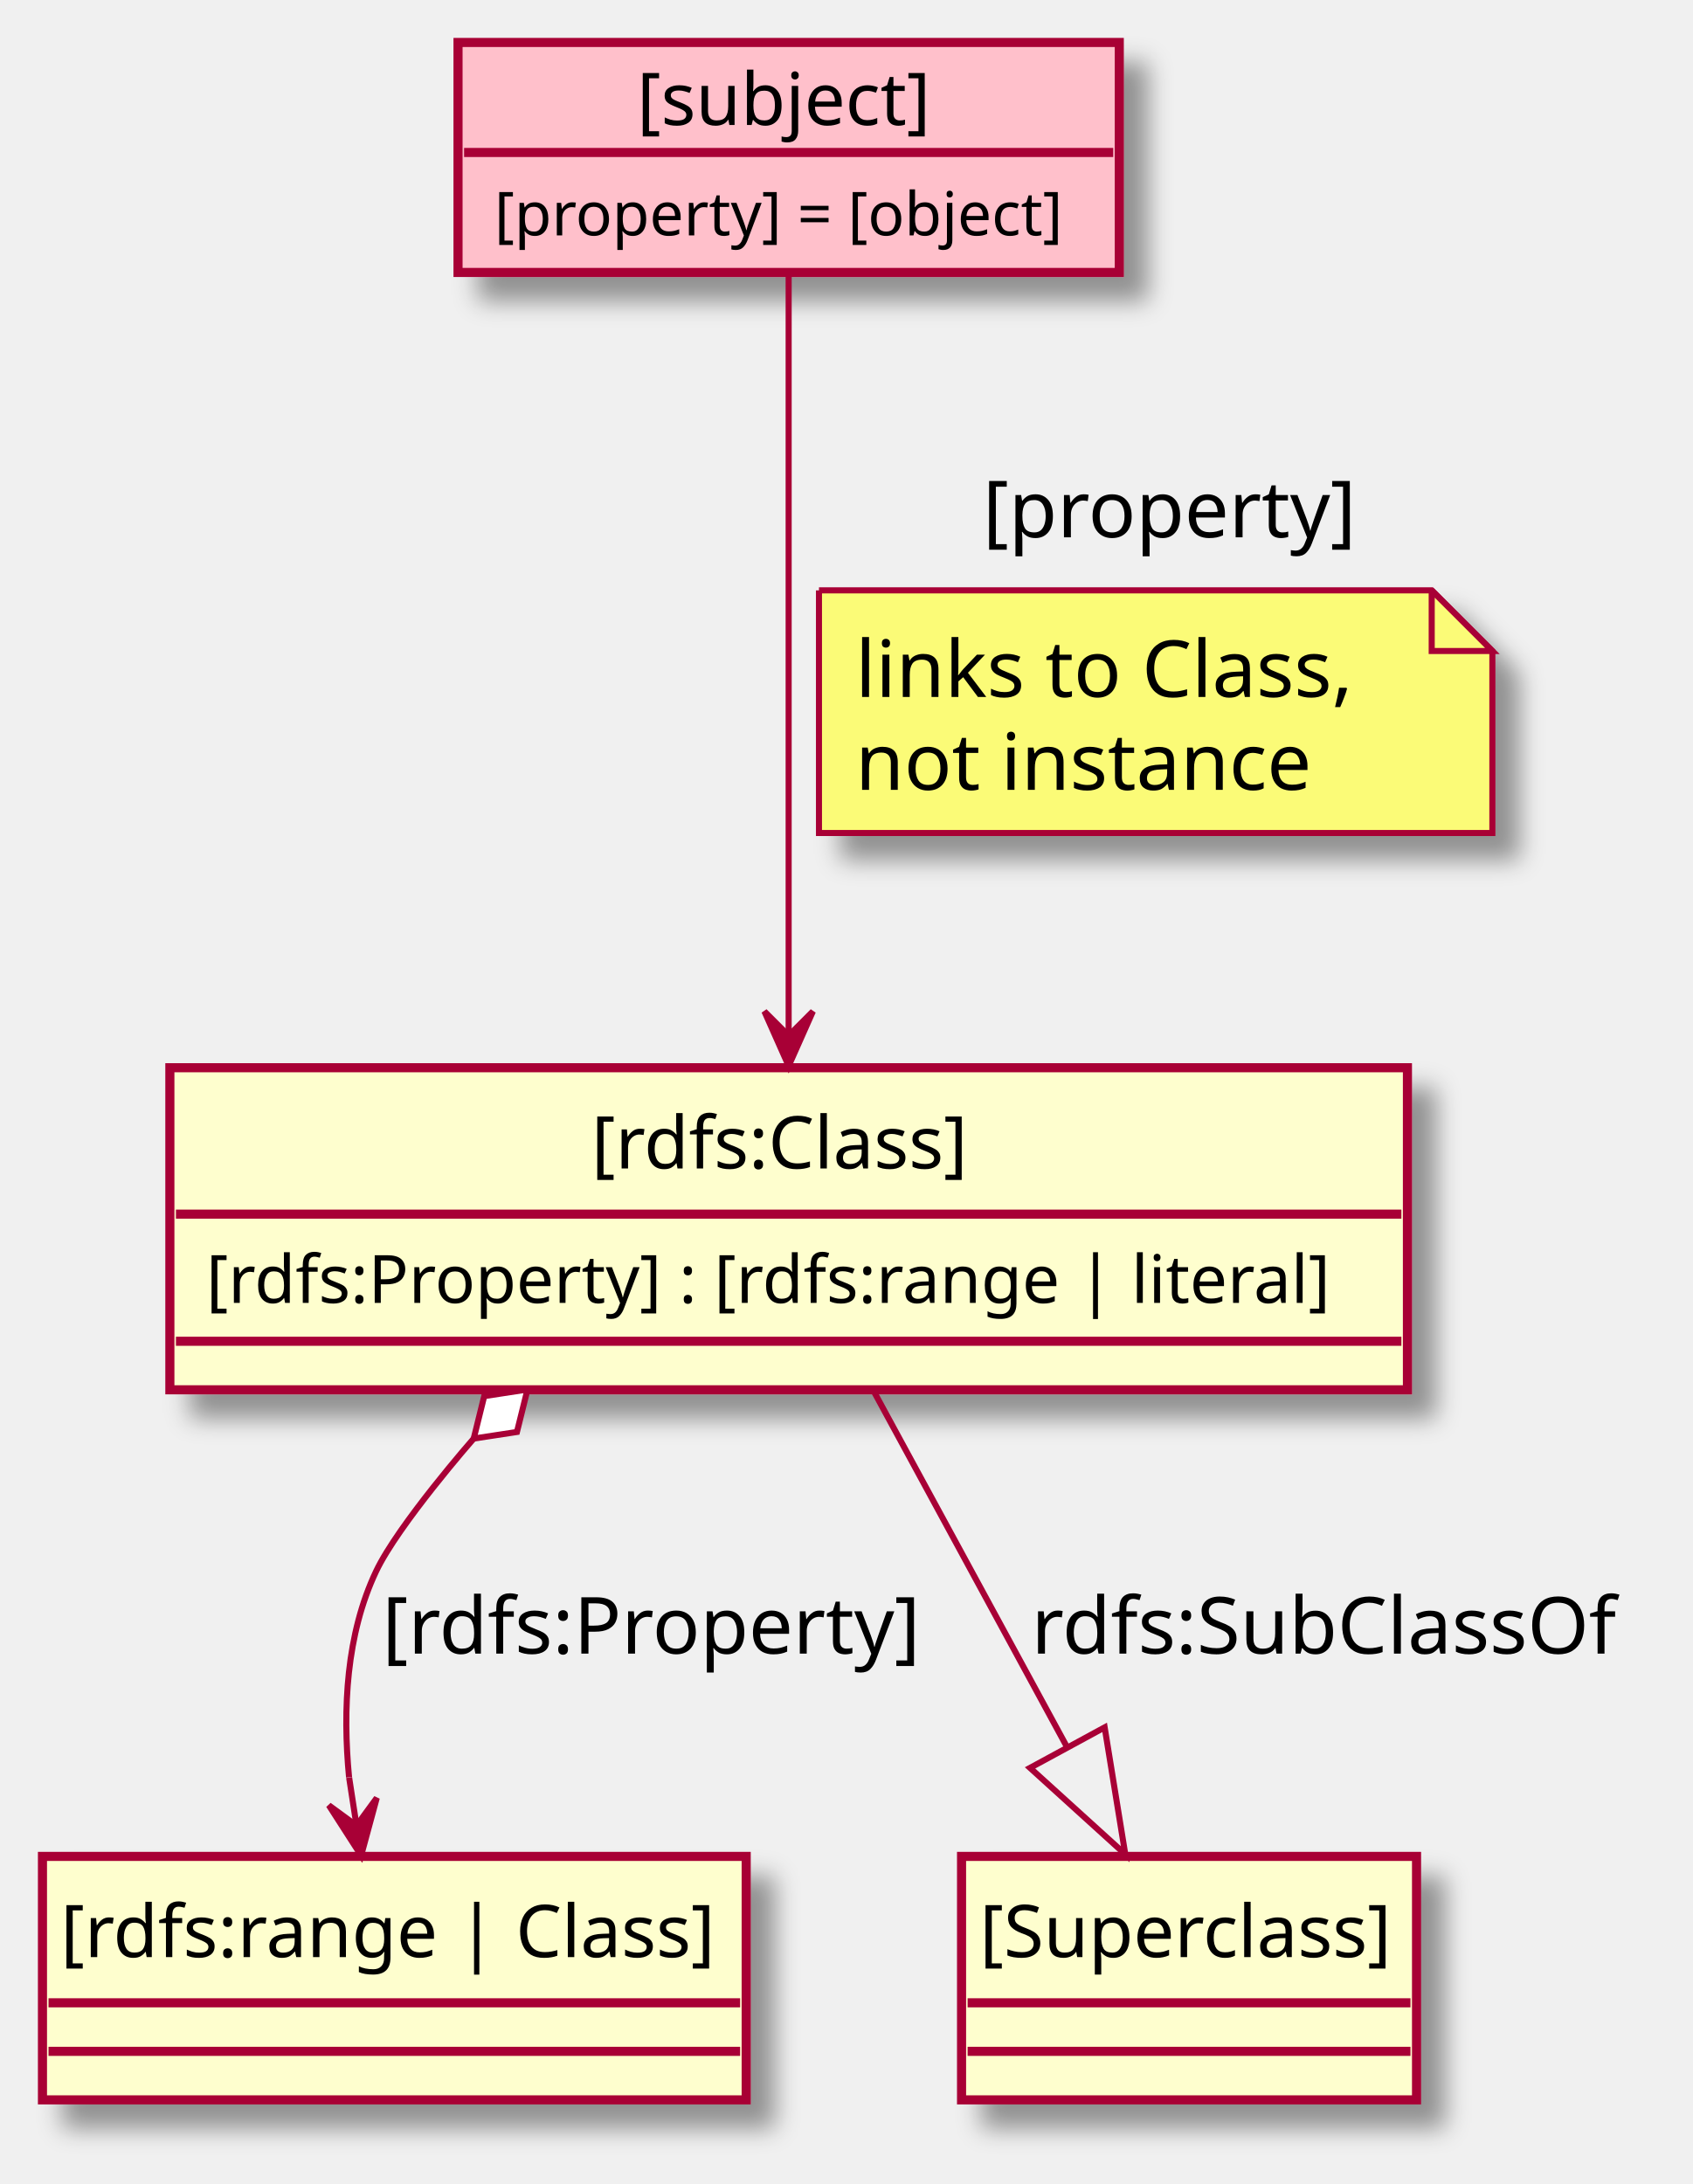
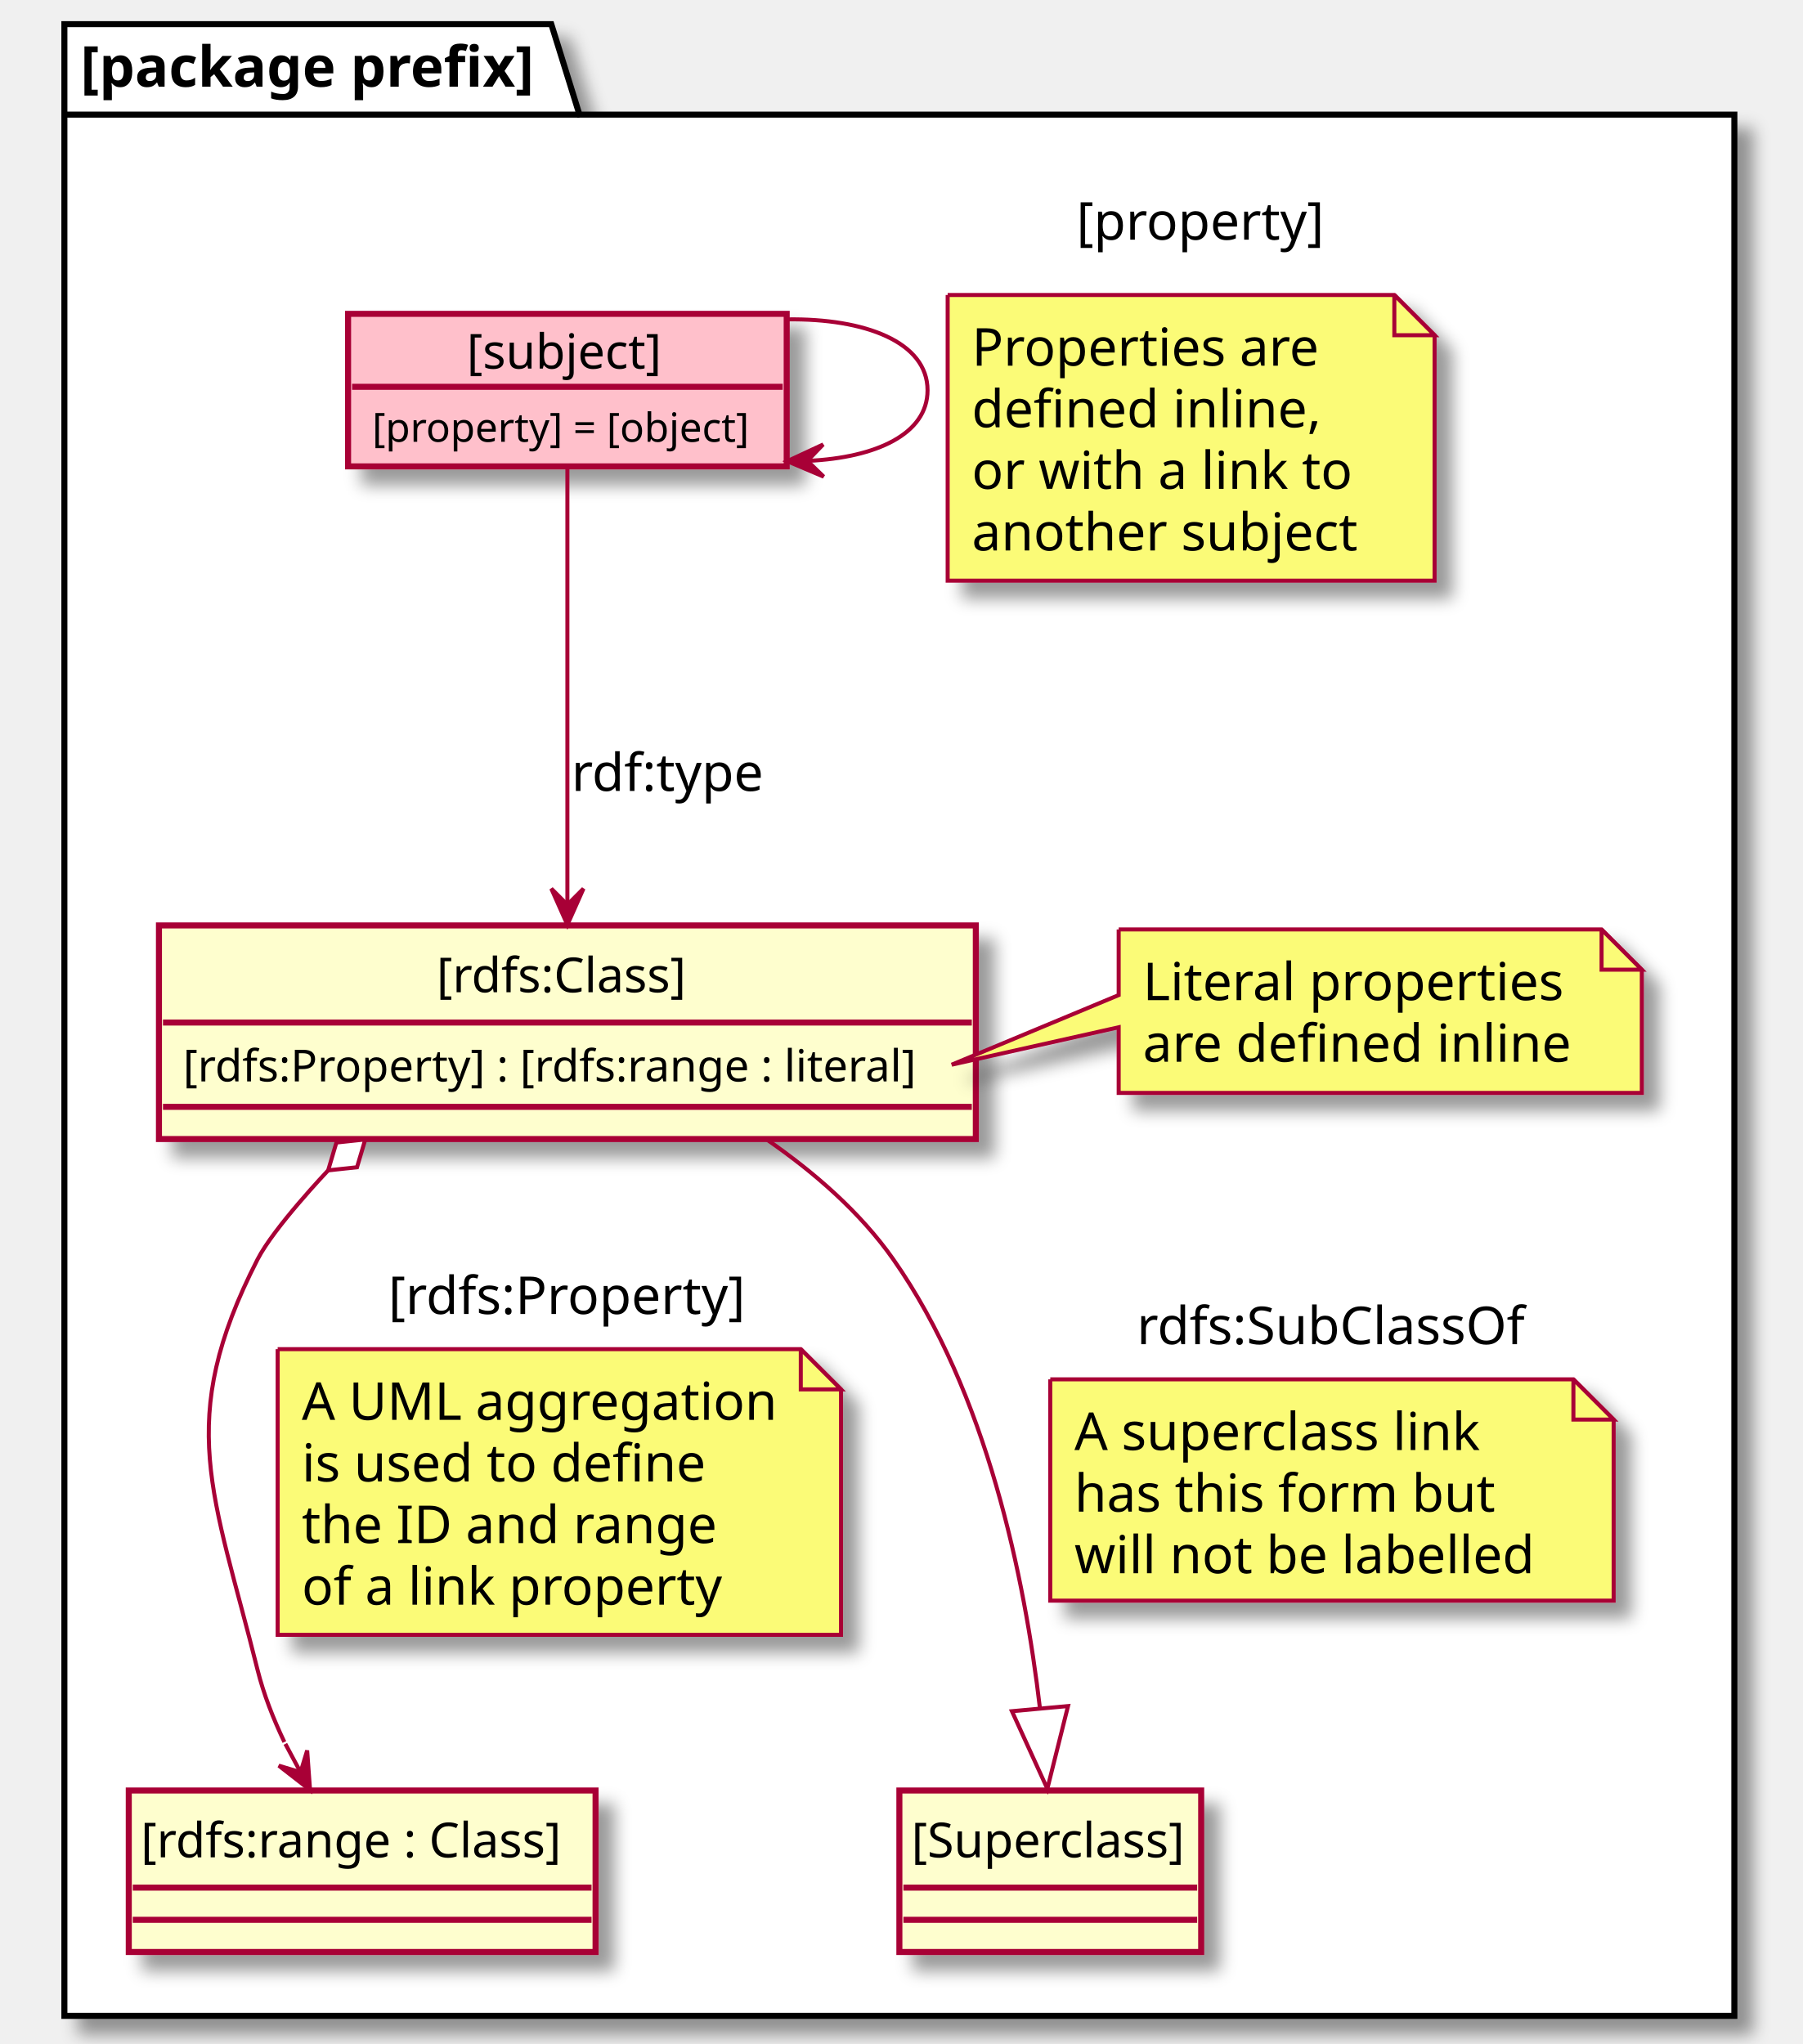
- <svg xmlns="http://www.w3.org/2000/svg" contentScriptType="application/ecmascript" contentStyleType="text/css" height="360px" preserveAspectRatio="none" style="width:279px;height:360px;background:#FFFFFF;" version="1.1" viewBox="0 0 279 360" width="279px" zoomAndPan="magnify">
+ <svg xmlns="http://www.w3.org/2000/svg" contentScriptType="application/ecmascript" contentStyleType="text/css" height="508px" preserveAspectRatio="none" style="width:448px;height:508px;background:#FFFFFF;" version="1.1" viewBox="0 0 448 508" width="448px" zoomAndPan="magnify">
  <defs>
-     <filter height="300%" id="f11qzac9le9lr7" width="300%" x="-1" y="-1">
+     <filter height="300%" id="fo7rmy7jscm6g" width="300%" x="-1" y="-1">
      <feGaussianBlur result="blurOut" stdDeviation="2.0" />
      <feColorMatrix in="blurOut" result="blurOut2" type="matrix" values="0 0 0 0 0 0 0 0 0 0 0 0 0 0 0 0 0 0 .4 0" />
      <feOffset dx="4.0" dy="4.0" in="blurOut2" result="blurOut3" />
      <feBlend in="SourceGraphic" in2="blurOut3" mode="normal" />
    </filter>
  </defs>
  <g>
-     <rect codeLine="8" fill="#FEFECE" filter="url(#f11qzac9le9lr7)" height="53.088" id="class" style="stroke:#A80036;stroke-width:1.5;" width="204" x="28" y="176" />
-     <text fill="#000000" font-family="sans-serif" font-size="12" lengthAdjust="spacing" textLength="65" x="97.5" y="192.602">[rdfs:Class]</text>
-     <line style="stroke:#A80036;stroke-width:1.5;" x1="29" x2="231" y1="200.133" y2="200.133" />
-     <text fill="#000000" font-family="sans-serif" font-size="11" lengthAdjust="spacing" textLength="192" x="34" y="214.768">[rdfs:Property] : [rdfs:range | literal]</text>
-     <line style="stroke:#A80036;stroke-width:1.5;" x1="29" x2="231" y1="221.088" y2="221.088" />
-     <rect fill="#FFC0CB" filter="url(#f11qzac9le9lr7)" height="37.91" style="stroke:#A80036;stroke-width:1.5;" width="109" x="75.5" y="7" />
-     <text fill="#000000" font-family="sans-serif" font-size="12" lengthAdjust="spacing" textLength="50" x="105" y="20.602">[subject]</text>
-     <line style="stroke:#A80036;stroke-width:1.5;" x1="76.5" x2="183.5" y1="25.133" y2="25.133" />
-     <text fill="#000000" font-family="sans-serif" font-size="10" lengthAdjust="spacing" textLength="97" x="81.5" y="38.801">[property] = [object]</text>
-     <rect fill="#FEFECE" filter="url(#f11qzac9le9lr7)" height="40.133" id="rdfs:range | Class" style="stroke:#A80036;stroke-width:1.5;" width="116" x="7" y="306" />
-     <text fill="#000000" font-family="sans-serif" font-size="12" lengthAdjust="spacing" textLength="110" x="10" y="322.602">[rdfs:range | Class]</text>
-     <line style="stroke:#A80036;stroke-width:1.5;" x1="8" x2="122" y1="330.133" y2="330.133" />
-     <line style="stroke:#A80036;stroke-width:1.5;" x1="8" x2="122" y1="338.133" y2="338.133" />
-     <rect fill="#FEFECE" filter="url(#f11qzac9le9lr7)" height="40.133" id="Superclass" style="stroke:#A80036;stroke-width:1.5;" width="75" x="158.5" y="306" />
-     <text fill="#000000" font-family="sans-serif" font-size="12" lengthAdjust="spacing" textLength="69" x="161.5" y="322.602">[Superclass]</text>
-     <line style="stroke:#A80036;stroke-width:1.5;" x1="159.5" x2="232.5" y1="330.133" y2="330.133" />
-     <line style="stroke:#A80036;stroke-width:1.5;" x1="159.5" x2="232.5" y1="338.133" y2="338.133" />
-     <path codeLine="14" d="M130,45.02 C130,74.65 130,134.01 130,170.5 " fill="none" id="subject-to-class" style="stroke:#A80036;stroke-width:1.0;" />
-     <polygon fill="#A80036" points="130,175.71,134,166.71,130,170.71,126,166.71,130,175.71" style="stroke:#A80036;stroke-width:1.0;" />
-     <text fill="#000000" font-family="sans-serif" font-size="13" lengthAdjust="spacing" textLength="61" x="162" y="88.568">[property]</text>
-     <path d="M135,97.311 L135,137.31 L246,137.31 L246,107.311 L236,97.311 L135,97.311 " fill="#FBFB77" filter="url(#f11qzac9le9lr7)" style="stroke:#A80036;stroke-width:1.0;" />
-     <path d="M236,97.311 L236,107.311 L246,107.311 L236,97.311 " fill="#FBFB77" style="stroke:#A80036;stroke-width:1.0;" />
-     <text fill="#000000" font-family="sans-serif" font-size="13" lengthAdjust="spacing" textLength="90" x="141" y="114.879">links to Class,</text>
-     <text fill="#000000" font-family="sans-serif" font-size="13" lengthAdjust="spacing" textLength="78" x="141" y="130.19">not instance</text>
-     <path codeLine="19" d="M78.085,237.127 C78.085,237.127 65.64,251.32 62,259 C57.07,269.39 56.46,281.76 57.54,292.97 " fill="none" id="class-rdfs:range | Class" style="stroke:#A80036;stroke-width:1.0;" />
-     <polygon fill="#A80036" points="59.53,305.86,62.109,296.355,58.767,300.919,54.203,297.576,59.53,305.86" style="stroke:#A80036;stroke-width:1.0;" />
-     <line style="stroke:#A80036;stroke-width:1.0;" x1="58.767" x2="57.55" y1="300.919" y2="293.005" />
-     <polygon fill="#FFFFFF" points="86.95,229.04,79.822,230.128,78.085,237.127,85.213,236.039,86.95,229.04" style="stroke:#A80036;stroke-width:1.0;" />
-     <text fill="#000000" font-family="sans-serif" font-size="13" lengthAdjust="spacing" textLength="89" x="63" y="272.568">[rdfs:Property]</text>
-     <path codeLine="20" d="M144,229.27 C153.26,246.31 165.55,268.94 175.85,287.91 " fill="none" id="class-to-Superclass" style="stroke:#A80036;stroke-width:1.0;" />
-     <polygon fill="none" points="182.09,284.73,185.49,305.65,169.79,291.41,182.09,284.73" style="stroke:#A80036;stroke-width:1.0;" />
-     <text fill="#000000" font-family="sans-serif" font-size="13" lengthAdjust="spacing" textLength="101" x="170" y="272.568">rdfs:SubClassOf</text>
+     <polygon fill="#FFFFFF" filter="url(#fo7rmy7jscm6g)" points="16,6,137,6,144,28.488,431,28.488,431,501,16,501,16,6" style="stroke:#000000;stroke-width:1.5;" />
+     <line style="stroke:#000000;stroke-width:1.5;" x1="16" x2="144" y1="28.488" y2="28.488" />
+     <text fill="#000000" font-family="sans-serif" font-size="14" font-weight="bold" lengthAdjust="spacing" textLength="115" x="20" y="21.535">[package prefix]</text>
+     <rect codeLine="10" fill="#FEFECE" filter="url(#fo7rmy7jscm6g)" height="53.088" id="class" style="stroke:#A80036;stroke-width:1.5;" width="203" x="39.5" y="230" />
+     <text fill="#000000" font-family="sans-serif" font-size="12" lengthAdjust="spacing" textLength="65" x="108.5" y="246.602">[rdfs:Class]</text>
+     <line style="stroke:#A80036;stroke-width:1.5;" x1="40.5" x2="241.5" y1="254.133" y2="254.133" />
+     <text fill="#000000" font-family="sans-serif" font-size="11" lengthAdjust="spacing" textLength="191" x="45.5" y="268.768">[rdfs:Property] : [rdfs:range : literal]</text>
+     <line style="stroke:#A80036;stroke-width:1.5;" x1="40.5" x2="241.5" y1="275.088" y2="275.088" />
+     <path d="M278,231 L278,247.31 L236.5,264.61 L278,255.31 L278,271.621 A0,0 0 0 0 278,271.621 L408,271.621 A0,0 0 0 0 408,271.621 L408,241 L398,231 L278,231 A0,0 0 0 0 278,231 " fill="#FBFB77" filter="url(#fo7rmy7jscm6g)" style="stroke:#A80036;stroke-width:1.0;" />
+     <path d="M398,231 L398,241 L408,241 L398,231 " fill="#FBFB77" style="stroke:#A80036;stroke-width:1.0;" />
+     <text fill="#000000" font-family="sans-serif" font-size="13" lengthAdjust="spacing" textLength="107" x="284" y="248.568">Literal properties</text>
+     <text fill="#000000" font-family="sans-serif" font-size="13" lengthAdjust="spacing" textLength="109" x="284" y="263.879">are defined inline</text>
+     <rect fill="#FFC0CB" filter="url(#fo7rmy7jscm6g)" height="37.91" style="stroke:#A80036;stroke-width:1.5;" width="109" x="86.5" y="78" />
+     <text fill="#000000" font-family="sans-serif" font-size="12" lengthAdjust="spacing" textLength="50" x="116" y="91.602">[subject]</text>
+     <line style="stroke:#A80036;stroke-width:1.5;" x1="87.5" x2="194.5" y1="96.133" y2="96.133" />
+     <text fill="#000000" font-family="sans-serif" font-size="10" lengthAdjust="spacing" textLength="97" x="92.5" y="109.801">[property] = [object]</text>
+     <rect fill="#FEFECE" filter="url(#fo7rmy7jscm6g)" height="40.133" id="rdfs:range : Class" style="stroke:#A80036;stroke-width:1.5;" width="116" x="32" y="445" />
+     <text fill="#000000" font-family="sans-serif" font-size="12" lengthAdjust="spacing" textLength="110" x="35" y="461.602">[rdfs:range : Class]</text>
+     <line style="stroke:#A80036;stroke-width:1.5;" x1="33" x2="147" y1="469.133" y2="469.133" />
+     <line style="stroke:#A80036;stroke-width:1.5;" x1="33" x2="147" y1="477.133" y2="477.133" />
+     <rect fill="#FEFECE" filter="url(#fo7rmy7jscm6g)" height="40.133" id="Superclass" style="stroke:#A80036;stroke-width:1.5;" width="75" x="223.5" y="445" />
+     <text fill="#000000" font-family="sans-serif" font-size="12" lengthAdjust="spacing" textLength="69" x="226.5" y="461.602">[Superclass]</text>
+     <line style="stroke:#A80036;stroke-width:1.5;" x1="224.5" x2="297.5" y1="469.133" y2="469.133" />
+     <line style="stroke:#A80036;stroke-width:1.5;" x1="224.5" x2="297.5" y1="477.133" y2="477.133" />
+     <path codeLine="20" d="M195.62,79.38 C214.88,79.1 230.5,84.97 230.5,97 C230.5,107.9 217.67,113.74 200.93,114.53 " fill="none" id="subject-to-subject" style="stroke:#A80036;stroke-width:1.0;" />
+     <polygon fill="#A80036" points="195.62,114.62,204.687,118.465,200.619,114.534,204.55,110.466,195.62,114.62" style="stroke:#A80036;stroke-width:1.0;" />
+     <text fill="#000000" font-family="sans-serif" font-size="13" lengthAdjust="spacing" textLength="61" x="267.5" y="59.568">[property]</text>
+     <path d="M235.5,73.311 L235.5,144.31 L356.5,144.31 L356.5,83.311 L346.5,73.311 L235.5,73.311 " fill="#FBFB77" filter="url(#fo7rmy7jscm6g)" style="stroke:#A80036;stroke-width:1.0;" />
+     <path d="M346.5,73.311 L346.5,83.311 L356.5,83.311 L346.5,73.311 " fill="#FBFB77" style="stroke:#A80036;stroke-width:1.0;" />
+     <text fill="#000000" font-family="sans-serif" font-size="13" lengthAdjust="spacing" textLength="86" x="241.5" y="90.879">Properties are</text>
+     <text fill="#000000" font-family="sans-serif" font-size="13" lengthAdjust="spacing" textLength="90" x="241.5" y="106.189">defined inline,</text>
+     <text fill="#000000" font-family="sans-serif" font-size="13" lengthAdjust="spacing" textLength="100" x="241.5" y="121.5">or with a link to</text>
+     <text fill="#000000" font-family="sans-serif" font-size="13" lengthAdjust="spacing" textLength="98" x="241.5" y="136.81">another subject</text>
+     <path codeLine="27" d="M141,116.07 C141,142.6 141,192.47 141,224.82 " fill="none" id="subject-to-class" style="stroke:#A80036;stroke-width:1.0;" />
+     <polygon fill="#A80036" points="141,229.85,145,220.85,141,224.85,137,220.85,141,229.85" style="stroke:#A80036;stroke-width:1.0;" />
+     <text fill="#000000" font-family="sans-serif" font-size="13" lengthAdjust="spacing" textLength="49" x="142" y="196.568">rdf:type</text>
+     <path codeLine="28" d="M81.548,290.868 C81.548,290.868 68.09,305.02 64,313 C43.34,353.35 53.05,371.01 64,415 C65.51,421.05 67.91,427.18 70.67,432.95 " fill="none" id="class-rdfs:range : Class" style="stroke:#A80036;stroke-width:1.0;" />
+     <polygon fill="#A80036" points="77.05,444.87,76.332,435.047,74.692,440.461,69.278,438.821,77.05,444.87" style="stroke:#A80036;stroke-width:1.0;" />
+     <line style="stroke:#A80036;stroke-width:1.0;" x1="74.692" x2="70.91" y1="440.461" y2="433.405" />
+     <polygon fill="#FFFFFF" points="90.77,283.19,83.6,283.955,81.548,290.868,88.719,290.103,90.77,283.19" style="stroke:#A80036;stroke-width:1.0;" />
+     <text fill="#000000" font-family="sans-serif" font-size="13" lengthAdjust="spacing" textLength="89" x="96.5" y="326.568">[rdfs:Property]</text>
+     <path d="M69,335.31 L69,406.31 L209,406.31 L209,345.31 L199,335.31 L69,335.31 " fill="#FBFB77" filter="url(#fo7rmy7jscm6g)" style="stroke:#A80036;stroke-width:1.0;" />
+     <path d="M199,335.31 L199,345.31 L209,345.31 L199,335.31 " fill="#FBFB77" style="stroke:#A80036;stroke-width:1.0;" />
+     <text fill="#000000" font-family="sans-serif" font-size="13" lengthAdjust="spacing" textLength="119" x="75" y="352.879">A UML aggregation</text>
+     <text fill="#000000" font-family="sans-serif" font-size="13" lengthAdjust="spacing" textLength="105" x="75" y="368.19">is used to define</text>
+     <text fill="#000000" font-family="sans-serif" font-size="13" lengthAdjust="spacing" textLength="104" x="75" y="383.5">the ID and range</text>
+     <text fill="#000000" font-family="sans-serif" font-size="13" lengthAdjust="spacing" textLength="109" x="75" y="398.81">of a link property</text>
+     <path codeLine="35" d="M190.43,283.12 C202.23,291.27 213.78,301.27 222,313 C245.24,346.14 254.63,392.07 258.43,424.55 " fill="none" id="class-to-Superclass" style="stroke:#A80036;stroke-width:1.0;" />
+     <polygon fill="none" points="265.41,424.01,260.27,444.57,251.47,425.29,265.41,424.01" style="stroke:#A80036;stroke-width:1.0;" />
+     <text fill="#000000" font-family="sans-serif" font-size="13" lengthAdjust="spacing" textLength="101" x="282.5" y="334.068">rdfs:SubClassOf</text>
+     <path d="M261,342.81 L261,397.81 L401,397.81 L401,352.81 L391,342.81 L261,342.81 " fill="#FBFB77" filter="url(#fo7rmy7jscm6g)" style="stroke:#A80036;stroke-width:1.0;" />
+     <path d="M391,342.81 L391,352.81 L401,352.81 L391,342.81 " fill="#FBFB77" style="stroke:#A80036;stroke-width:1.0;" />
+     <text fill="#000000" font-family="sans-serif" font-size="13" lengthAdjust="spacing" textLength="108" x="267" y="360.379">A superclass link</text>
+     <text fill="#000000" font-family="sans-serif" font-size="13" lengthAdjust="spacing" textLength="109" x="267" y="375.69">has this form but</text>
+     <text fill="#000000" font-family="sans-serif" font-size="13" lengthAdjust="spacing" textLength="119" x="267" y="391">will not be labelled</text>
  </g>
</svg>
